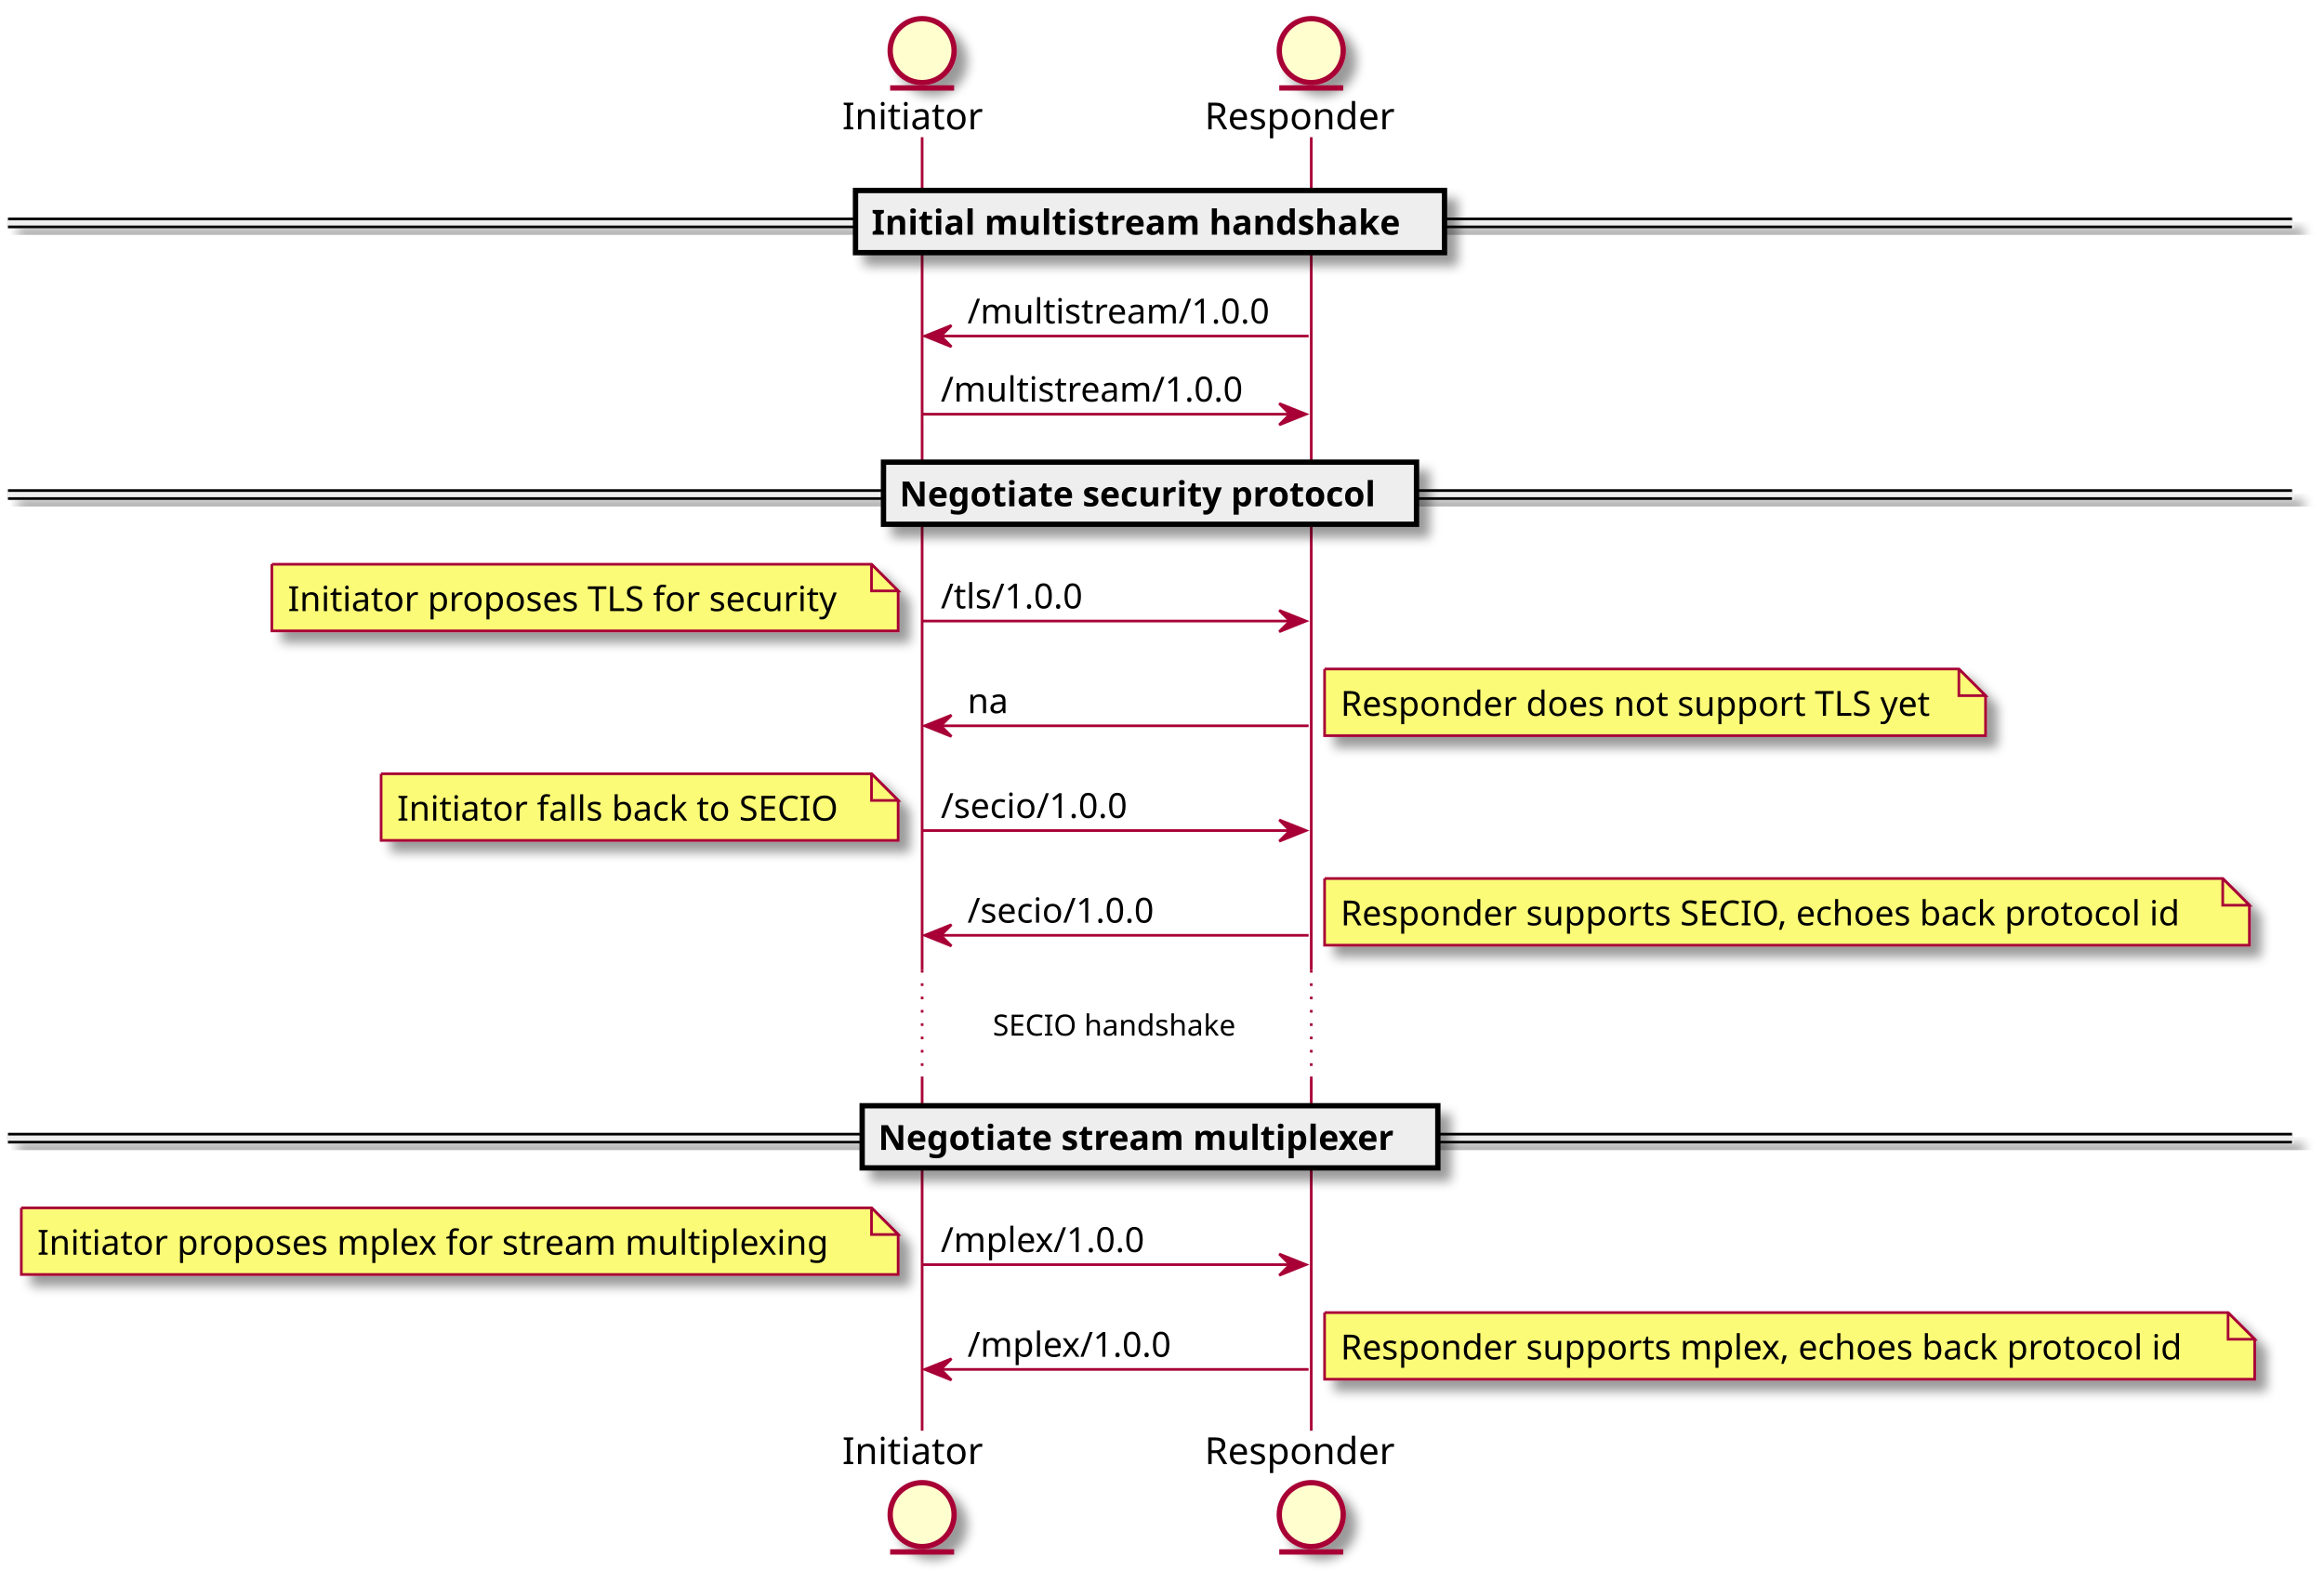
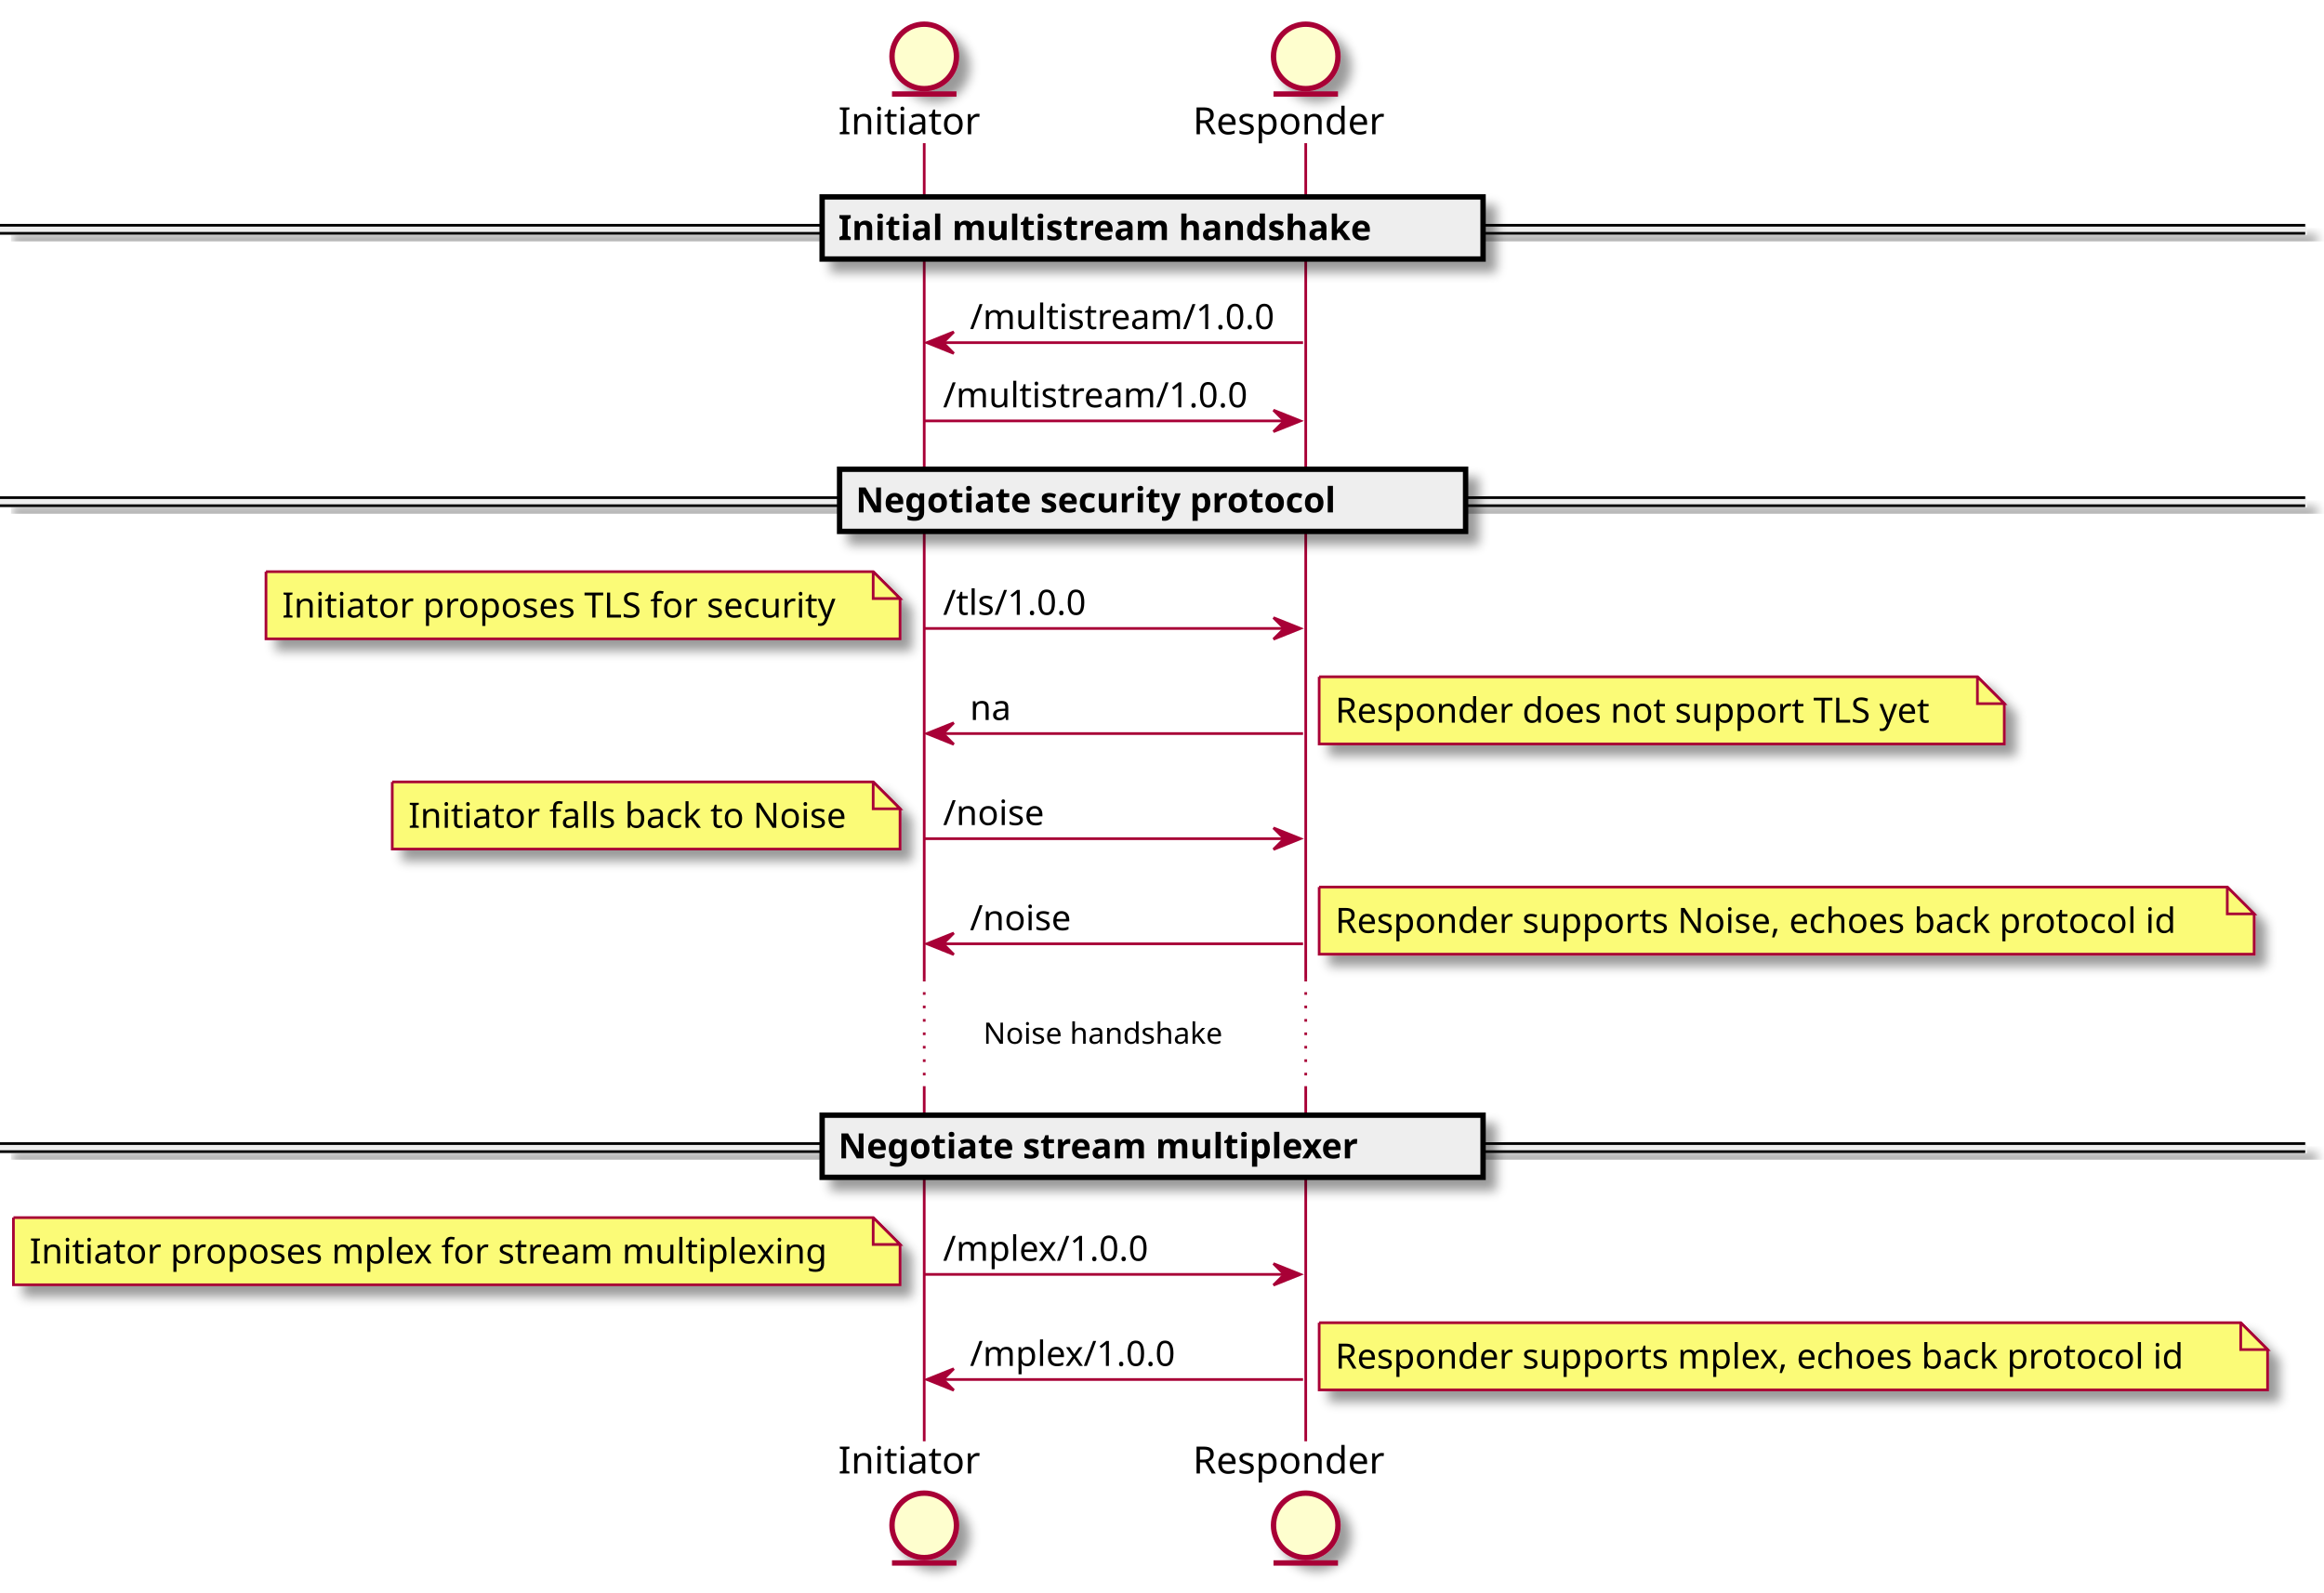
- <svg xmlns="http://www.w3.org/2000/svg" contentScriptType="application/ecmascript" contentStyleType="text/css" height="594px" preserveAspectRatio="none" style="width:872px;height:594px;" version="1.1" viewBox="0 0 872 594" width="872px" zoomAndPan="magnify">
+ <svg xmlns="http://www.w3.org/2000/svg" contentScriptType="application/ecmascript" contentStyleType="text/css" height="593px" preserveAspectRatio="none" style="width:865px;height:593px;" version="1.1" viewBox="0 0 865 593" width="865px" zoomAndPan="magnify">
  <defs>
-     <filter height="300%" id="f12me8inqpyy8s" width="300%" x="-1" y="-1">
+     <filter height="300%" id="f1op7f28exsosw" width="300%" x="-1" y="-1">
      <feGaussianBlur result="blurOut" stdDeviation="2.0" />
      <feColorMatrix in="blurOut" result="blurOut2" type="matrix" values="0 0 0 0 0 0 0 0 0 0 0 0 0 0 0 0 0 0 .4 0" />
      <feOffset dx="4.0" dy="4.0" in="blurOut2" result="blurOut3" />
      <feBlend in="SourceGraphic" in2="blurOut3" mode="normal" />
    </filter>
  </defs>
  <g>
-     <line style="stroke: #A80036; stroke-width: 1.0;" x1="346" x2="346" y1="51.488" y2="363.973" />
-     <line style="stroke: #A80036; stroke-width: 1.0; stroke-dasharray: 1.0,4.0;" x1="346" x2="346" y1="363.973" y2="404.928" />
-     <line style="stroke: #A80036; stroke-width: 1.0;" x1="346" x2="346" y1="404.928" y2="536.859" />
-     <line style="stroke: #A80036; stroke-width: 1.0;" x1="492" x2="492" y1="51.488" y2="363.973" />
-     <line style="stroke: #A80036; stroke-width: 1.0; stroke-dasharray: 1.0,4.0;" x1="492" x2="492" y1="363.973" y2="404.928" />
-     <line style="stroke: #A80036; stroke-width: 1.0;" x1="492" x2="492" y1="404.928" y2="536.859" />
-     <text fill="#000000" font-family="sans-serif" font-size="14" lengthAdjust="spacingAndGlyphs" textLength="54" x="316" y="48.535">Initiator</text>
-     <ellipse cx="346" cy="19" fill="#FEFECE" filter="url(#f12me8inqpyy8s)" rx="12" ry="12" style="stroke: #A80036; stroke-width: 2.0;" />
-     <line style="stroke: #A80036; stroke-width: 2.0;" x1="334" x2="358" y1="33" y2="33" />
-     <text fill="#000000" font-family="sans-serif" font-size="14" lengthAdjust="spacingAndGlyphs" textLength="54" x="316" y="549.394">Initiator</text>
-     <ellipse cx="346" cy="568.348" fill="#FEFECE" filter="url(#f12me8inqpyy8s)" rx="12" ry="12" style="stroke: #A80036; stroke-width: 2.0;" />
-     <line style="stroke: #A80036; stroke-width: 2.0;" x1="334" x2="358" y1="582.348" y2="582.348" />
-     <text fill="#000000" font-family="sans-serif" font-size="14" lengthAdjust="spacingAndGlyphs" textLength="74" x="452" y="48.535">Responder</text>
-     <ellipse cx="492" cy="19" fill="#FEFECE" filter="url(#f12me8inqpyy8s)" rx="12" ry="12" style="stroke: #A80036; stroke-width: 2.0;" />
-     <line style="stroke: #A80036; stroke-width: 2.0;" x1="480" x2="504" y1="33" y2="33" />
-     <text fill="#000000" font-family="sans-serif" font-size="14" lengthAdjust="spacingAndGlyphs" textLength="74" x="452" y="549.394">Responder</text>
-     <ellipse cx="492" cy="568.348" fill="#FEFECE" filter="url(#f12me8inqpyy8s)" rx="12" ry="12" style="stroke: #A80036; stroke-width: 2.0;" />
-     <line style="stroke: #A80036; stroke-width: 2.0;" x1="480" x2="504" y1="582.348" y2="582.348" />
-     <rect fill="#EEEEEE" filter="url(#f12me8inqpyy8s)" height="3" style="stroke: #EEEEEE; stroke-width: 1.0;" width="857" x="3" y="82.144" />
-     <line style="stroke: #000000; stroke-width: 1.0;" x1="3" x2="860" y1="82.144" y2="82.144" />
-     <line style="stroke: #000000; stroke-width: 1.0;" x1="3" x2="860" y1="85.144" y2="85.144" />
-     <rect fill="#EEEEEE" filter="url(#f12me8inqpyy8s)" height="23.311" style="stroke: #000000; stroke-width: 2.0;" width="221" x="321" y="71.488" />
-     <text fill="#000000" font-family="sans-serif" font-size="13" font-weight="bold" lengthAdjust="spacingAndGlyphs" textLength="203" x="327" y="88.057">Initial multistream handshake</text>
-     <polygon fill="#A80036" points="357,122.109,347,126.109,357,130.109,353,126.109" style="stroke: #A80036; stroke-width: 1.0;" />
-     <line style="stroke: #A80036; stroke-width: 1.0;" x1="351" x2="491" y1="126.109" y2="126.109" />
-     <text fill="#000000" font-family="sans-serif" font-size="13" lengthAdjust="spacingAndGlyphs" textLength="122" x="363" y="121.367">/multistream/1.0.0</text>
-     <polygon fill="#A80036" points="480,151.42,490,155.42,480,159.42,484,155.42" style="stroke: #A80036; stroke-width: 1.0;" />
-     <line style="stroke: #A80036; stroke-width: 1.0;" x1="346" x2="486" y1="155.42" y2="155.42" />
-     <text fill="#000000" font-family="sans-serif" font-size="13" lengthAdjust="spacingAndGlyphs" textLength="122" x="353" y="150.678">/multistream/1.0.0</text>
-     <rect fill="#EEEEEE" filter="url(#f12me8inqpyy8s)" height="3" style="stroke: #EEEEEE; stroke-width: 1.0;" width="857" x="3" y="184.075" />
-     <line style="stroke: #000000; stroke-width: 1.0;" x1="3" x2="860" y1="184.075" y2="184.075" />
-     <line style="stroke: #000000; stroke-width: 1.0;" x1="3" x2="860" y1="187.075" y2="187.075" />
-     <rect fill="#EEEEEE" filter="url(#f12me8inqpyy8s)" height="23.311" style="stroke: #000000; stroke-width: 2.0;" width="200" x="331.5" y="173.42" />
-     <text fill="#000000" font-family="sans-serif" font-size="13" font-weight="bold" lengthAdjust="spacingAndGlyphs" textLength="182" x="337.5" y="189.988">Negotiate security protocol</text>
-     <polygon fill="#A80036" points="480,229.041,490,233.041,480,237.041,484,233.041" style="stroke: #A80036; stroke-width: 1.0;" />
-     <line style="stroke: #A80036; stroke-width: 1.0;" x1="346" x2="486" y1="233.041" y2="233.041" />
-     <text fill="#000000" font-family="sans-serif" font-size="13" lengthAdjust="spacingAndGlyphs" textLength="62" x="353" y="228.299">/tls/1.0.0</text>
-     <path d="M102,211.731 L102,236.731 L337,236.731 L337,221.731 L327,211.731 L102,211.731 " fill="#FBFB77" filter="url(#f12me8inqpyy8s)" style="stroke: #A80036; stroke-width: 1.0;" />
-     <path d="M327,211.731 L327,221.731 L337,221.731 L327,211.731 " fill="#FBFB77" style="stroke: #A80036; stroke-width: 1.0;" />
-     <text fill="#000000" font-family="sans-serif" font-size="13" lengthAdjust="spacingAndGlyphs" textLength="214" x="108" y="229.299">Initiator proposes TLS for security</text>
-     <polygon fill="#A80036" points="357,268.352,347,272.352,357,276.352,353,272.352" style="stroke: #A80036; stroke-width: 1.0;" />
-     <line style="stroke: #A80036; stroke-width: 1.0;" x1="351" x2="491" y1="272.352" y2="272.352" />
-     <text fill="#000000" font-family="sans-serif" font-size="13" lengthAdjust="spacingAndGlyphs" textLength="15" x="363" y="267.609">na</text>
-     <path d="M497,251.041 L497,276.041 L745,276.041 L745,261.041 L735,251.041 L497,251.041 " fill="#FBFB77" filter="url(#f12me8inqpyy8s)" style="stroke: #A80036; stroke-width: 1.0;" />
-     <path d="M735,251.041 L735,261.041 L745,261.041 L735,251.041 " fill="#FBFB77" style="stroke: #A80036; stroke-width: 1.0;" />
-     <text fill="#000000" font-family="sans-serif" font-size="13" lengthAdjust="spacingAndGlyphs" textLength="227" x="503" y="268.609">Responder does not support TLS yet</text>
-     <polygon fill="#A80036" points="480,307.662,490,311.662,480,315.662,484,311.662" style="stroke: #A80036; stroke-width: 1.0;" />
-     <line style="stroke: #A80036; stroke-width: 1.0;" x1="346" x2="486" y1="311.662" y2="311.662" />
-     <text fill="#000000" font-family="sans-serif" font-size="13" lengthAdjust="spacingAndGlyphs" textLength="79" x="353" y="306.92">/secio/1.0.0</text>
-     <path d="M143,290.352 L143,315.352 L337,315.352 L337,300.352 L327,290.352 L143,290.352 " fill="#FBFB77" filter="url(#f12me8inqpyy8s)" style="stroke: #A80036; stroke-width: 1.0;" />
-     <path d="M327,290.352 L327,300.352 L337,300.352 L327,290.352 " fill="#FBFB77" style="stroke: #A80036; stroke-width: 1.0;" />
-     <text fill="#000000" font-family="sans-serif" font-size="13" lengthAdjust="spacingAndGlyphs" textLength="173" x="149" y="307.92">Initiator falls back to SECIO</text>
-     <polygon fill="#A80036" points="357,346.973,347,350.973,357,354.973,353,350.973" style="stroke: #A80036; stroke-width: 1.0;" />
-     <line style="stroke: #A80036; stroke-width: 1.0;" x1="351" x2="491" y1="350.973" y2="350.973" />
-     <text fill="#000000" font-family="sans-serif" font-size="13" lengthAdjust="spacingAndGlyphs" textLength="79" x="363" y="346.231">/secio/1.0.0</text>
-     <path d="M497,329.662 L497,354.662 L844,354.662 L844,339.662 L834,329.662 L497,329.662 " fill="#FBFB77" filter="url(#f12me8inqpyy8s)" style="stroke: #A80036; stroke-width: 1.0;" />
-     <path d="M834,329.662 L834,339.662 L844,339.662 L834,329.662 " fill="#FBFB77" style="stroke: #A80036; stroke-width: 1.0;" />
-     <text fill="#000000" font-family="sans-serif" font-size="13" lengthAdjust="spacingAndGlyphs" textLength="326" x="503" y="347.231">Responder supports SECIO, echoes back protocol id</text>
-     <text fill="#000000" font-family="sans-serif" font-size="11" lengthAdjust="spacingAndGlyphs" textLength="93" x="372.5" y="388.607">SECIO handshake</text>
-     <rect fill="#EEEEEE" filter="url(#f12me8inqpyy8s)" height="3" style="stroke: #EEEEEE; stroke-width: 1.0;" width="857" x="3" y="425.583" />
-     <line style="stroke: #000000; stroke-width: 1.0;" x1="3" x2="860" y1="425.583" y2="425.583" />
-     <line style="stroke: #000000; stroke-width: 1.0;" x1="3" x2="860" y1="428.583" y2="428.583" />
-     <rect fill="#EEEEEE" filter="url(#f12me8inqpyy8s)" height="23.311" style="stroke: #000000; stroke-width: 2.0;" width="216" x="323.5" y="414.928" />
-     <text fill="#000000" font-family="sans-serif" font-size="13" font-weight="bold" lengthAdjust="spacingAndGlyphs" textLength="198" x="329.5" y="431.496">Negotiate stream multiplexer</text>
-     <polygon fill="#A80036" points="480,470.549,490,474.549,480,478.549,484,474.549" style="stroke: #A80036; stroke-width: 1.0;" />
-     <line style="stroke: #A80036; stroke-width: 1.0;" x1="346" x2="486" y1="474.549" y2="474.549" />
-     <text fill="#000000" font-family="sans-serif" font-size="13" lengthAdjust="spacingAndGlyphs" textLength="85" x="353" y="469.807">/mplex/1.0.0</text>
-     <path d="M8,453.238 L8,478.238 L337,478.238 L337,463.238 L327,453.238 L8,453.238 " fill="#FBFB77" filter="url(#f12me8inqpyy8s)" style="stroke: #A80036; stroke-width: 1.0;" />
-     <path d="M327,453.238 L327,463.238 L337,463.238 L327,453.238 " fill="#FBFB77" style="stroke: #A80036; stroke-width: 1.0;" />
-     <text fill="#000000" font-family="sans-serif" font-size="13" lengthAdjust="spacingAndGlyphs" textLength="308" x="14" y="470.807">Initiator proposes mplex for stream multiplexing</text>
-     <polygon fill="#A80036" points="357,509.859,347,513.859,357,517.859,353,513.859" style="stroke: #A80036; stroke-width: 1.0;" />
-     <line style="stroke: #A80036; stroke-width: 1.0;" x1="351" x2="491" y1="513.859" y2="513.859" />
-     <text fill="#000000" font-family="sans-serif" font-size="13" lengthAdjust="spacingAndGlyphs" textLength="85" x="363" y="509.117">/mplex/1.0.0</text>
-     <path d="M497,492.549 L497,517.549 L846,517.549 L846,502.549 L836,492.549 L497,492.549 " fill="#FBFB77" filter="url(#f12me8inqpyy8s)" style="stroke: #A80036; stroke-width: 1.0;" />
-     <path d="M836,492.549 L836,502.549 L846,502.549 L836,492.549 " fill="#FBFB77" style="stroke: #A80036; stroke-width: 1.0;" />
-     <text fill="#000000" font-family="sans-serif" font-size="13" lengthAdjust="spacingAndGlyphs" textLength="328" x="503" y="510.117">Responder supports mplex, echoes back protocol id</text>
+     <line style="stroke:#A80036;stroke-width:1.0;" x1="344" x2="344" y1="53.297" y2="364.359" />
+     <line style="stroke:#A80036;stroke-width:1.0;stroke-dasharray:1.0,4.0;" x1="344" x2="344" y1="364.359" y2="405.164" />
+     <line style="stroke:#A80036;stroke-width:1.0;" x1="344" x2="344" y1="405.164" y2="536.562" />
+     <line style="stroke:#A80036;stroke-width:1.0;" x1="486" x2="486" y1="53.297" y2="364.359" />
+     <line style="stroke:#A80036;stroke-width:1.0;stroke-dasharray:1.0,4.0;" x1="486" x2="486" y1="364.359" y2="405.164" />
+     <line style="stroke:#A80036;stroke-width:1.0;" x1="486" x2="486" y1="405.164" y2="536.562" />
+     <text fill="#000000" font-family="sans-serif" font-size="14" lengthAdjust="spacing" textLength="58" x="312" y="49.995">Initiator</text>
+     <ellipse cx="344" cy="21" fill="#FEFECE" filter="url(#f1op7f28exsosw)" rx="12" ry="12" style="stroke:#A80036;stroke-width:2.0;" />
+     <line style="stroke:#A80036;stroke-width:2.0;" x1="332" x2="356" y1="35" y2="35" />
+     <text fill="#000000" font-family="sans-serif" font-size="14" lengthAdjust="spacing" textLength="58" x="312" y="548.558">Initiator</text>
+     <ellipse cx="344" cy="567.859" fill="#FEFECE" filter="url(#f1op7f28exsosw)" rx="12" ry="12" style="stroke:#A80036;stroke-width:2.0;" />
+     <line style="stroke:#A80036;stroke-width:2.0;" x1="332" x2="356" y1="581.859" y2="581.859" />
+     <text fill="#000000" font-family="sans-serif" font-size="14" lengthAdjust="spacing" textLength="78" x="444" y="49.995">Responder</text>
+     <ellipse cx="486" cy="21" fill="#FEFECE" filter="url(#f1op7f28exsosw)" rx="12" ry="12" style="stroke:#A80036;stroke-width:2.0;" />
+     <line style="stroke:#A80036;stroke-width:2.0;" x1="474" x2="498" y1="35" y2="35" />
+     <text fill="#000000" font-family="sans-serif" font-size="14" lengthAdjust="spacing" textLength="78" x="444" y="548.558">Responder</text>
+     <ellipse cx="486" cy="567.859" fill="#FEFECE" filter="url(#f1op7f28exsosw)" rx="12" ry="12" style="stroke:#A80036;stroke-width:2.0;" />
+     <line style="stroke:#A80036;stroke-width:2.0;" x1="474" x2="498" y1="581.859" y2="581.859" />
+     <rect fill="#EEEEEE" filter="url(#f1op7f28exsosw)" height="3" style="stroke:#EEEEEE;stroke-width:1.0;" width="858" x="0" y="83.863" />
+     <line style="stroke:#000000;stroke-width:1.0;" x1="0" x2="858" y1="83.863" y2="83.863" />
+     <line style="stroke:#000000;stroke-width:1.0;" x1="0" x2="858" y1="86.863" y2="86.863" />
+     <rect fill="#EEEEEE" filter="url(#f1op7f28exsosw)" height="23.133" style="stroke:#000000;stroke-width:2.0;" width="246" x="306" y="73.297" />
+     <text fill="#000000" font-family="sans-serif" font-size="13" font-weight="bold" lengthAdjust="spacing" textLength="227" x="312" y="89.364">Initial multistream handshake</text>
+     <polygon fill="#A80036" points="355,123.562,345,127.562,355,131.562,351,127.562" style="stroke:#A80036;stroke-width:1.0;" />
+     <line style="stroke:#A80036;stroke-width:1.0;" x1="349" x2="485" y1="127.562" y2="127.562" />
+     <text fill="#000000" font-family="sans-serif" font-size="13" lengthAdjust="spacing" textLength="118" x="361" y="122.497">/multistream/1.0.0</text>
+     <polygon fill="#A80036" points="474,152.695,484,156.695,474,160.695,478,156.695" style="stroke:#A80036;stroke-width:1.0;" />
+     <line style="stroke:#A80036;stroke-width:1.0;" x1="344" x2="480" y1="156.695" y2="156.695" />
+     <text fill="#000000" font-family="sans-serif" font-size="13" lengthAdjust="spacing" textLength="118" x="351" y="151.629">/multistream/1.0.0</text>
+     <rect fill="#EEEEEE" filter="url(#f1op7f28exsosw)" height="3" style="stroke:#EEEEEE;stroke-width:1.0;" width="858" x="0" y="185.262" />
+     <line style="stroke:#000000;stroke-width:1.0;" x1="0" x2="858" y1="185.262" y2="185.262" />
+     <line style="stroke:#000000;stroke-width:1.0;" x1="0" x2="858" y1="188.262" y2="188.262" />
+     <rect fill="#EEEEEE" filter="url(#f1op7f28exsosw)" height="23.133" style="stroke:#000000;stroke-width:2.0;" width="233" x="312.5" y="174.695" />
+     <text fill="#000000" font-family="sans-serif" font-size="13" font-weight="bold" lengthAdjust="spacing" textLength="214" x="318.5" y="190.762">Negotiate security protocol</text>
+     <polygon fill="#A80036" points="474,229.961,484,233.961,474,237.961,478,233.961" style="stroke:#A80036;stroke-width:1.0;" />
+     <line style="stroke:#A80036;stroke-width:1.0;" x1="344" x2="480" y1="233.961" y2="233.961" />
+     <text fill="#000000" font-family="sans-serif" font-size="13" lengthAdjust="spacing" textLength="55" x="351" y="228.895">/tls/1.0.0</text>
+     <path d="M99,212.828 L99,237.828 L335,237.828 L335,222.828 L325,212.828 L99,212.828 " fill="#FBFB77" filter="url(#f1op7f28exsosw)" style="stroke:#A80036;stroke-width:1.0;" />
+     <path d="M325,212.828 L325,222.828 L335,222.828 L325,212.828 " fill="#FBFB77" style="stroke:#A80036;stroke-width:1.0;" />
+     <text fill="#000000" font-family="sans-serif" font-size="13" lengthAdjust="spacing" textLength="215" x="105" y="229.895">Initiator proposes TLS for security</text>
+     <polygon fill="#A80036" points="355,269.094,345,273.094,355,277.094,351,273.094" style="stroke:#A80036;stroke-width:1.0;" />
+     <line style="stroke:#A80036;stroke-width:1.0;" x1="349" x2="485" y1="273.094" y2="273.094" />
+     <text fill="#000000" font-family="sans-serif" font-size="13" lengthAdjust="spacing" textLength="16" x="361" y="268.028">na</text>
+     <path d="M491,251.961 L491,276.961 L746,276.961 L746,261.961 L736,251.961 L491,251.961 " fill="#FBFB77" filter="url(#f1op7f28exsosw)" style="stroke:#A80036;stroke-width:1.0;" />
+     <path d="M736,251.961 L736,261.961 L746,261.961 L736,251.961 " fill="#FBFB77" style="stroke:#A80036;stroke-width:1.0;" />
+     <text fill="#000000" font-family="sans-serif" font-size="13" lengthAdjust="spacing" textLength="234" x="497" y="269.028">Responder does not support TLS yet</text>
+     <polygon fill="#A80036" points="474,308.227,484,312.227,474,316.227,478,312.227" style="stroke:#A80036;stroke-width:1.0;" />
+     <line style="stroke:#A80036;stroke-width:1.0;" x1="344" x2="480" y1="312.227" y2="312.227" />
+     <text fill="#000000" font-family="sans-serif" font-size="13" lengthAdjust="spacing" textLength="38" x="351" y="307.161">/noise</text>
+     <path d="M146,291.094 L146,316.094 L335,316.094 L335,301.094 L325,291.094 L146,291.094 " fill="#FBFB77" filter="url(#f1op7f28exsosw)" style="stroke:#A80036;stroke-width:1.0;" />
+     <path d="M325,291.094 L325,301.094 L335,301.094 L325,291.094 " fill="#FBFB77" style="stroke:#A80036;stroke-width:1.0;" />
+     <text fill="#000000" font-family="sans-serif" font-size="13" lengthAdjust="spacing" textLength="168" x="152" y="308.161">Initiator falls back to Noise</text>
+     <polygon fill="#A80036" points="355,347.359,345,351.359,355,355.359,351,351.359" style="stroke:#A80036;stroke-width:1.0;" />
+     <line style="stroke:#A80036;stroke-width:1.0;" x1="349" x2="485" y1="351.359" y2="351.359" />
+     <text fill="#000000" font-family="sans-serif" font-size="13" lengthAdjust="spacing" textLength="38" x="361" y="346.293">/noise</text>
+     <path d="M491,330.227 L491,355.227 L839,355.227 L839,340.227 L829,330.227 L491,330.227 " fill="#FBFB77" filter="url(#f1op7f28exsosw)" style="stroke:#A80036;stroke-width:1.0;" />
+     <path d="M829,330.227 L829,340.227 L839,340.227 L829,330.227 " fill="#FBFB77" style="stroke:#A80036;stroke-width:1.0;" />
+     <text fill="#000000" font-family="sans-serif" font-size="13" lengthAdjust="spacing" textLength="327" x="497" y="347.293">Responder supports Noise, echoes back protocol id</text>
+     <text fill="#000000" font-family="sans-serif" font-size="11" lengthAdjust="spacing" textLength="98" x="366" y="388.57">Noise handshake</text>
+     <rect fill="#EEEEEE" filter="url(#f1op7f28exsosw)" height="3" style="stroke:#EEEEEE;stroke-width:1.0;" width="858" x="0" y="425.731" />
+     <line style="stroke:#000000;stroke-width:1.0;" x1="0" x2="858" y1="425.731" y2="425.731" />
+     <line style="stroke:#000000;stroke-width:1.0;" x1="0" x2="858" y1="428.731" y2="428.731" />
+     <rect fill="#EEEEEE" filter="url(#f1op7f28exsosw)" height="23.133" style="stroke:#000000;stroke-width:2.0;" width="246" x="306" y="415.164" />
+     <text fill="#000000" font-family="sans-serif" font-size="13" font-weight="bold" lengthAdjust="spacing" textLength="227" x="312" y="431.231">Negotiate stream multiplexer</text>
+     <polygon fill="#A80036" points="474,470.43,484,474.43,474,478.43,478,474.43" style="stroke:#A80036;stroke-width:1.0;" />
+     <line style="stroke:#A80036;stroke-width:1.0;" x1="344" x2="480" y1="474.43" y2="474.43" />
+     <text fill="#000000" font-family="sans-serif" font-size="13" lengthAdjust="spacing" textLength="80" x="351" y="469.364">/mplex/1.0.0</text>
+     <path d="M5,453.297 L5,478.297 L335,478.297 L335,463.297 L325,453.297 L5,453.297 " fill="#FBFB77" filter="url(#f1op7f28exsosw)" style="stroke:#A80036;stroke-width:1.0;" />
+     <path d="M325,453.297 L325,463.297 L335,463.297 L325,453.297 " fill="#FBFB77" style="stroke:#A80036;stroke-width:1.0;" />
+     <text fill="#000000" font-family="sans-serif" font-size="13" lengthAdjust="spacing" textLength="309" x="11" y="470.364">Initiator proposes mplex for stream multiplexing</text>
+     <polygon fill="#A80036" points="355,509.562,345,513.562,355,517.562,351,513.562" style="stroke:#A80036;stroke-width:1.0;" />
+     <line style="stroke:#A80036;stroke-width:1.0;" x1="349" x2="485" y1="513.562" y2="513.562" />
+     <text fill="#000000" font-family="sans-serif" font-size="13" lengthAdjust="spacing" textLength="80" x="361" y="508.497">/mplex/1.0.0</text>
+     <path d="M491,492.43 L491,517.43 L844,517.43 L844,502.43 L834,492.43 L491,492.43 " fill="#FBFB77" filter="url(#f1op7f28exsosw)" style="stroke:#A80036;stroke-width:1.0;" />
+     <path d="M834,492.43 L834,502.43 L844,502.43 L834,492.43 " fill="#FBFB77" style="stroke:#A80036;stroke-width:1.0;" />
+     <text fill="#000000" font-family="sans-serif" font-size="13" lengthAdjust="spacing" textLength="332" x="497" y="509.497">Responder supports mplex, echoes back protocol id</text>
  </g>
</svg>
